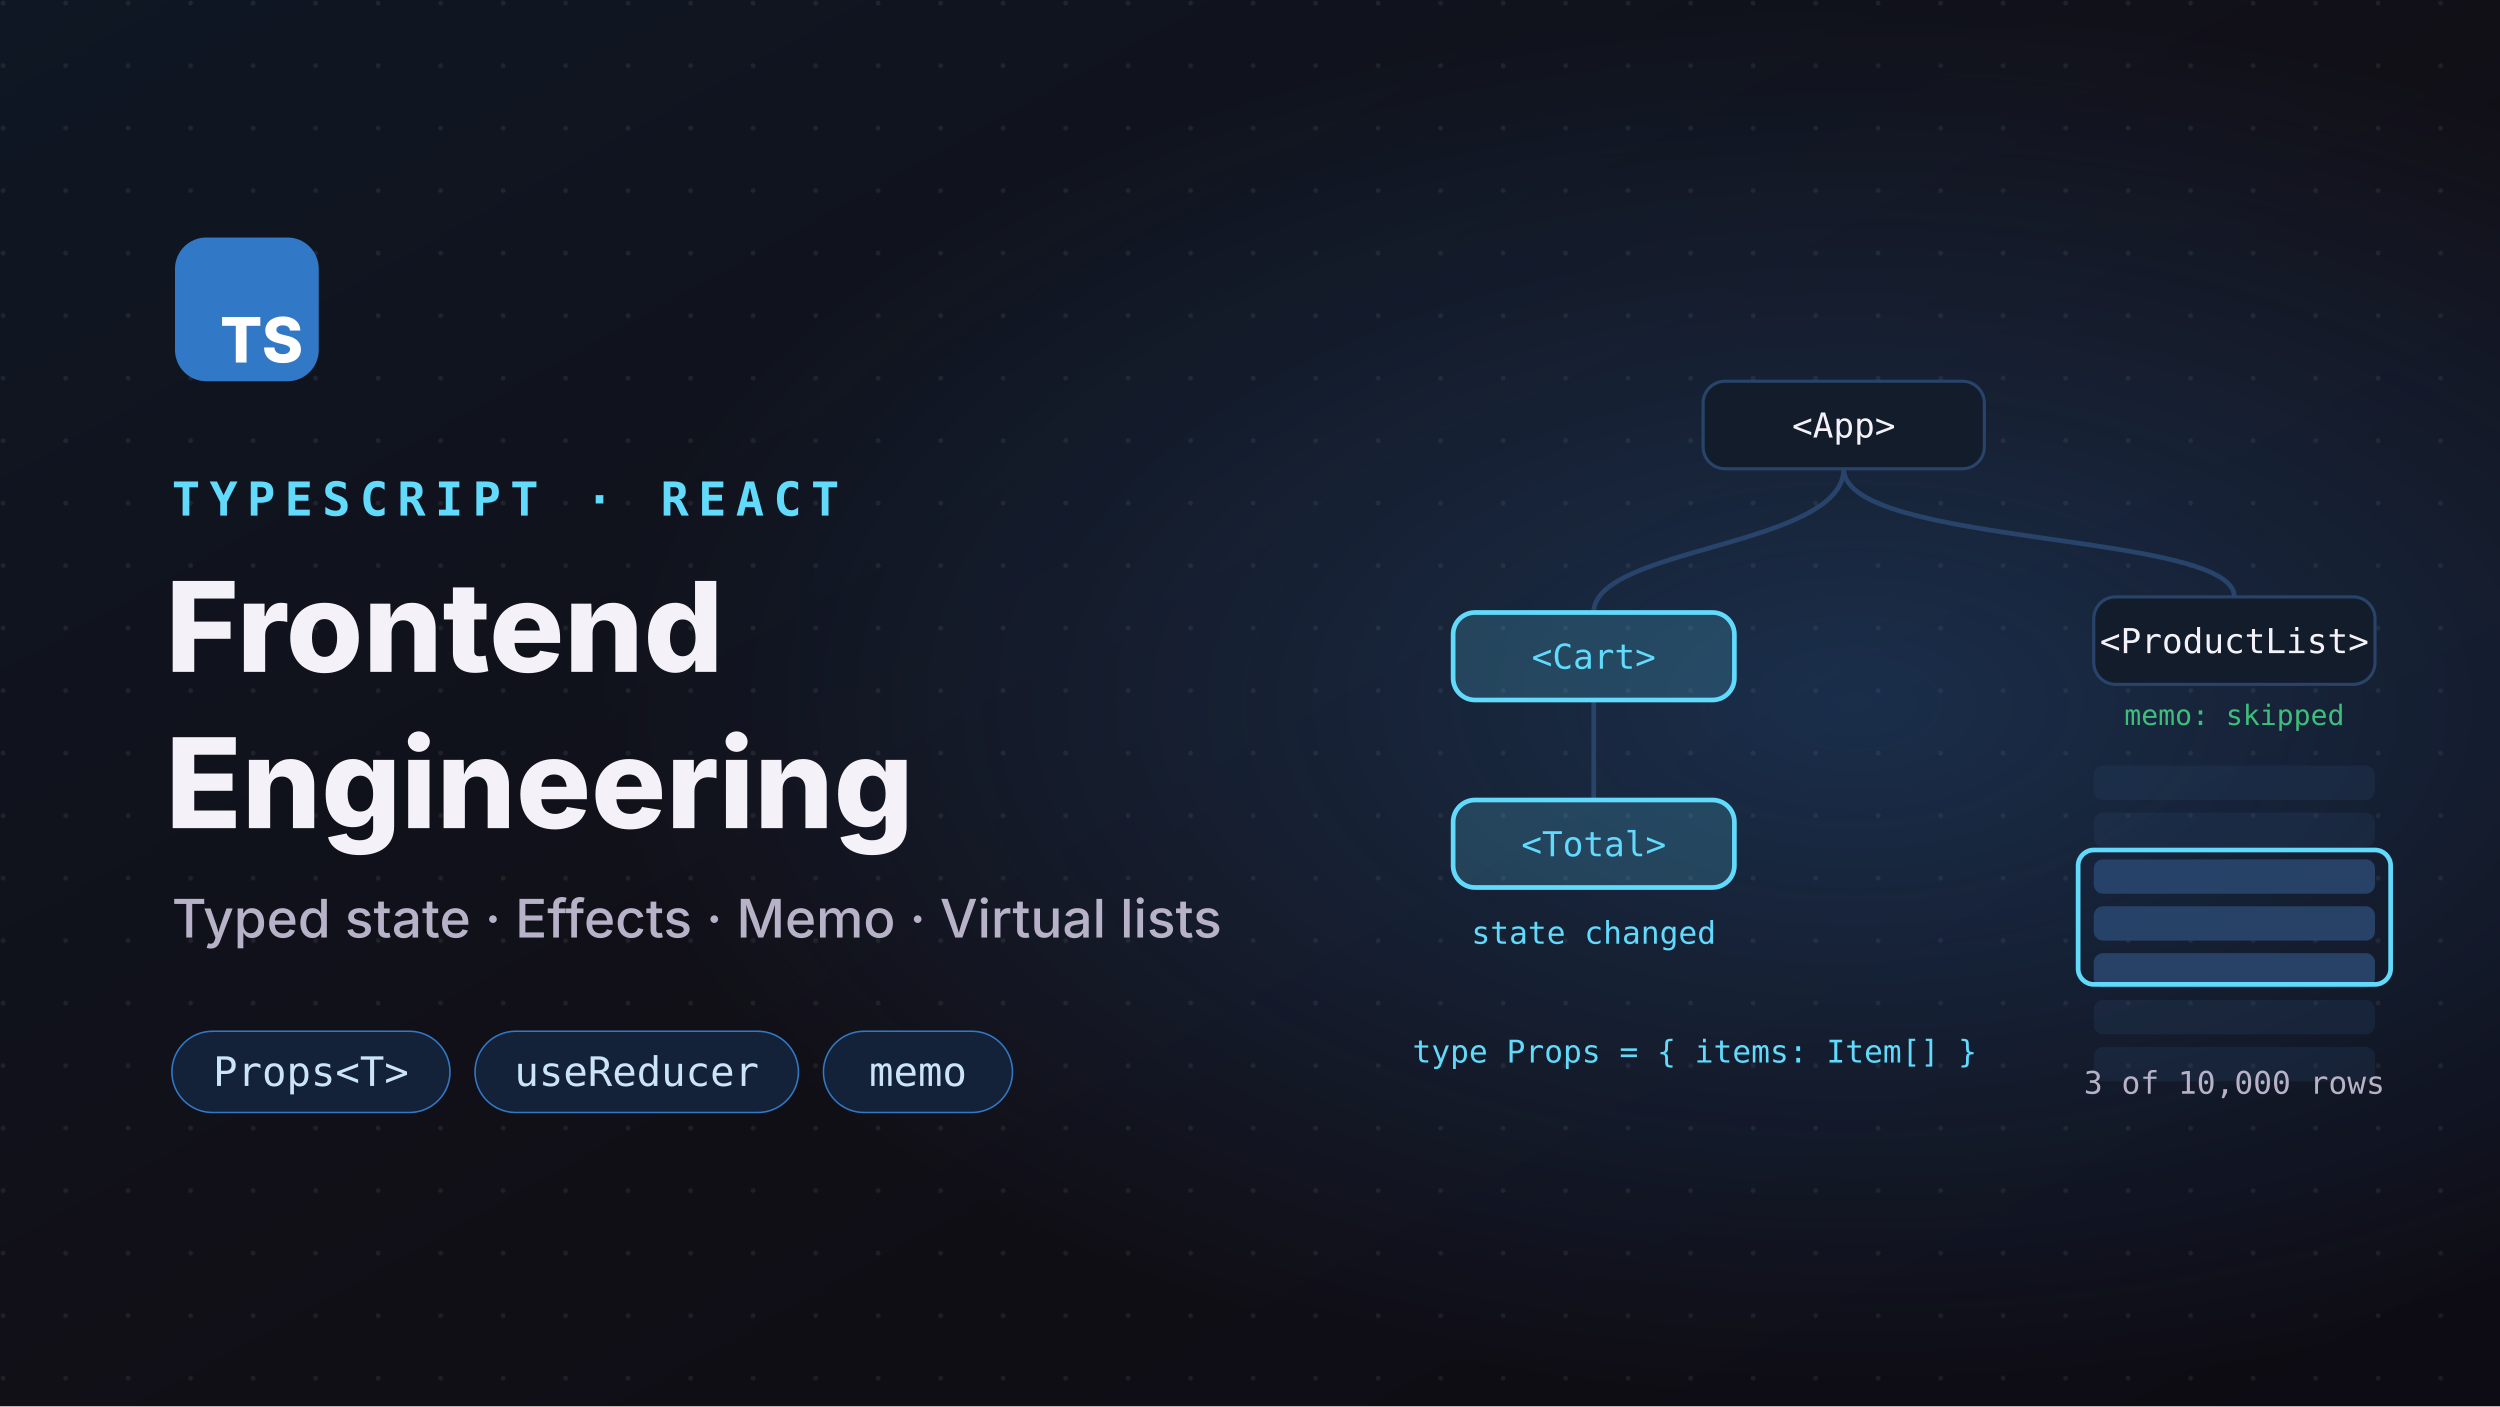
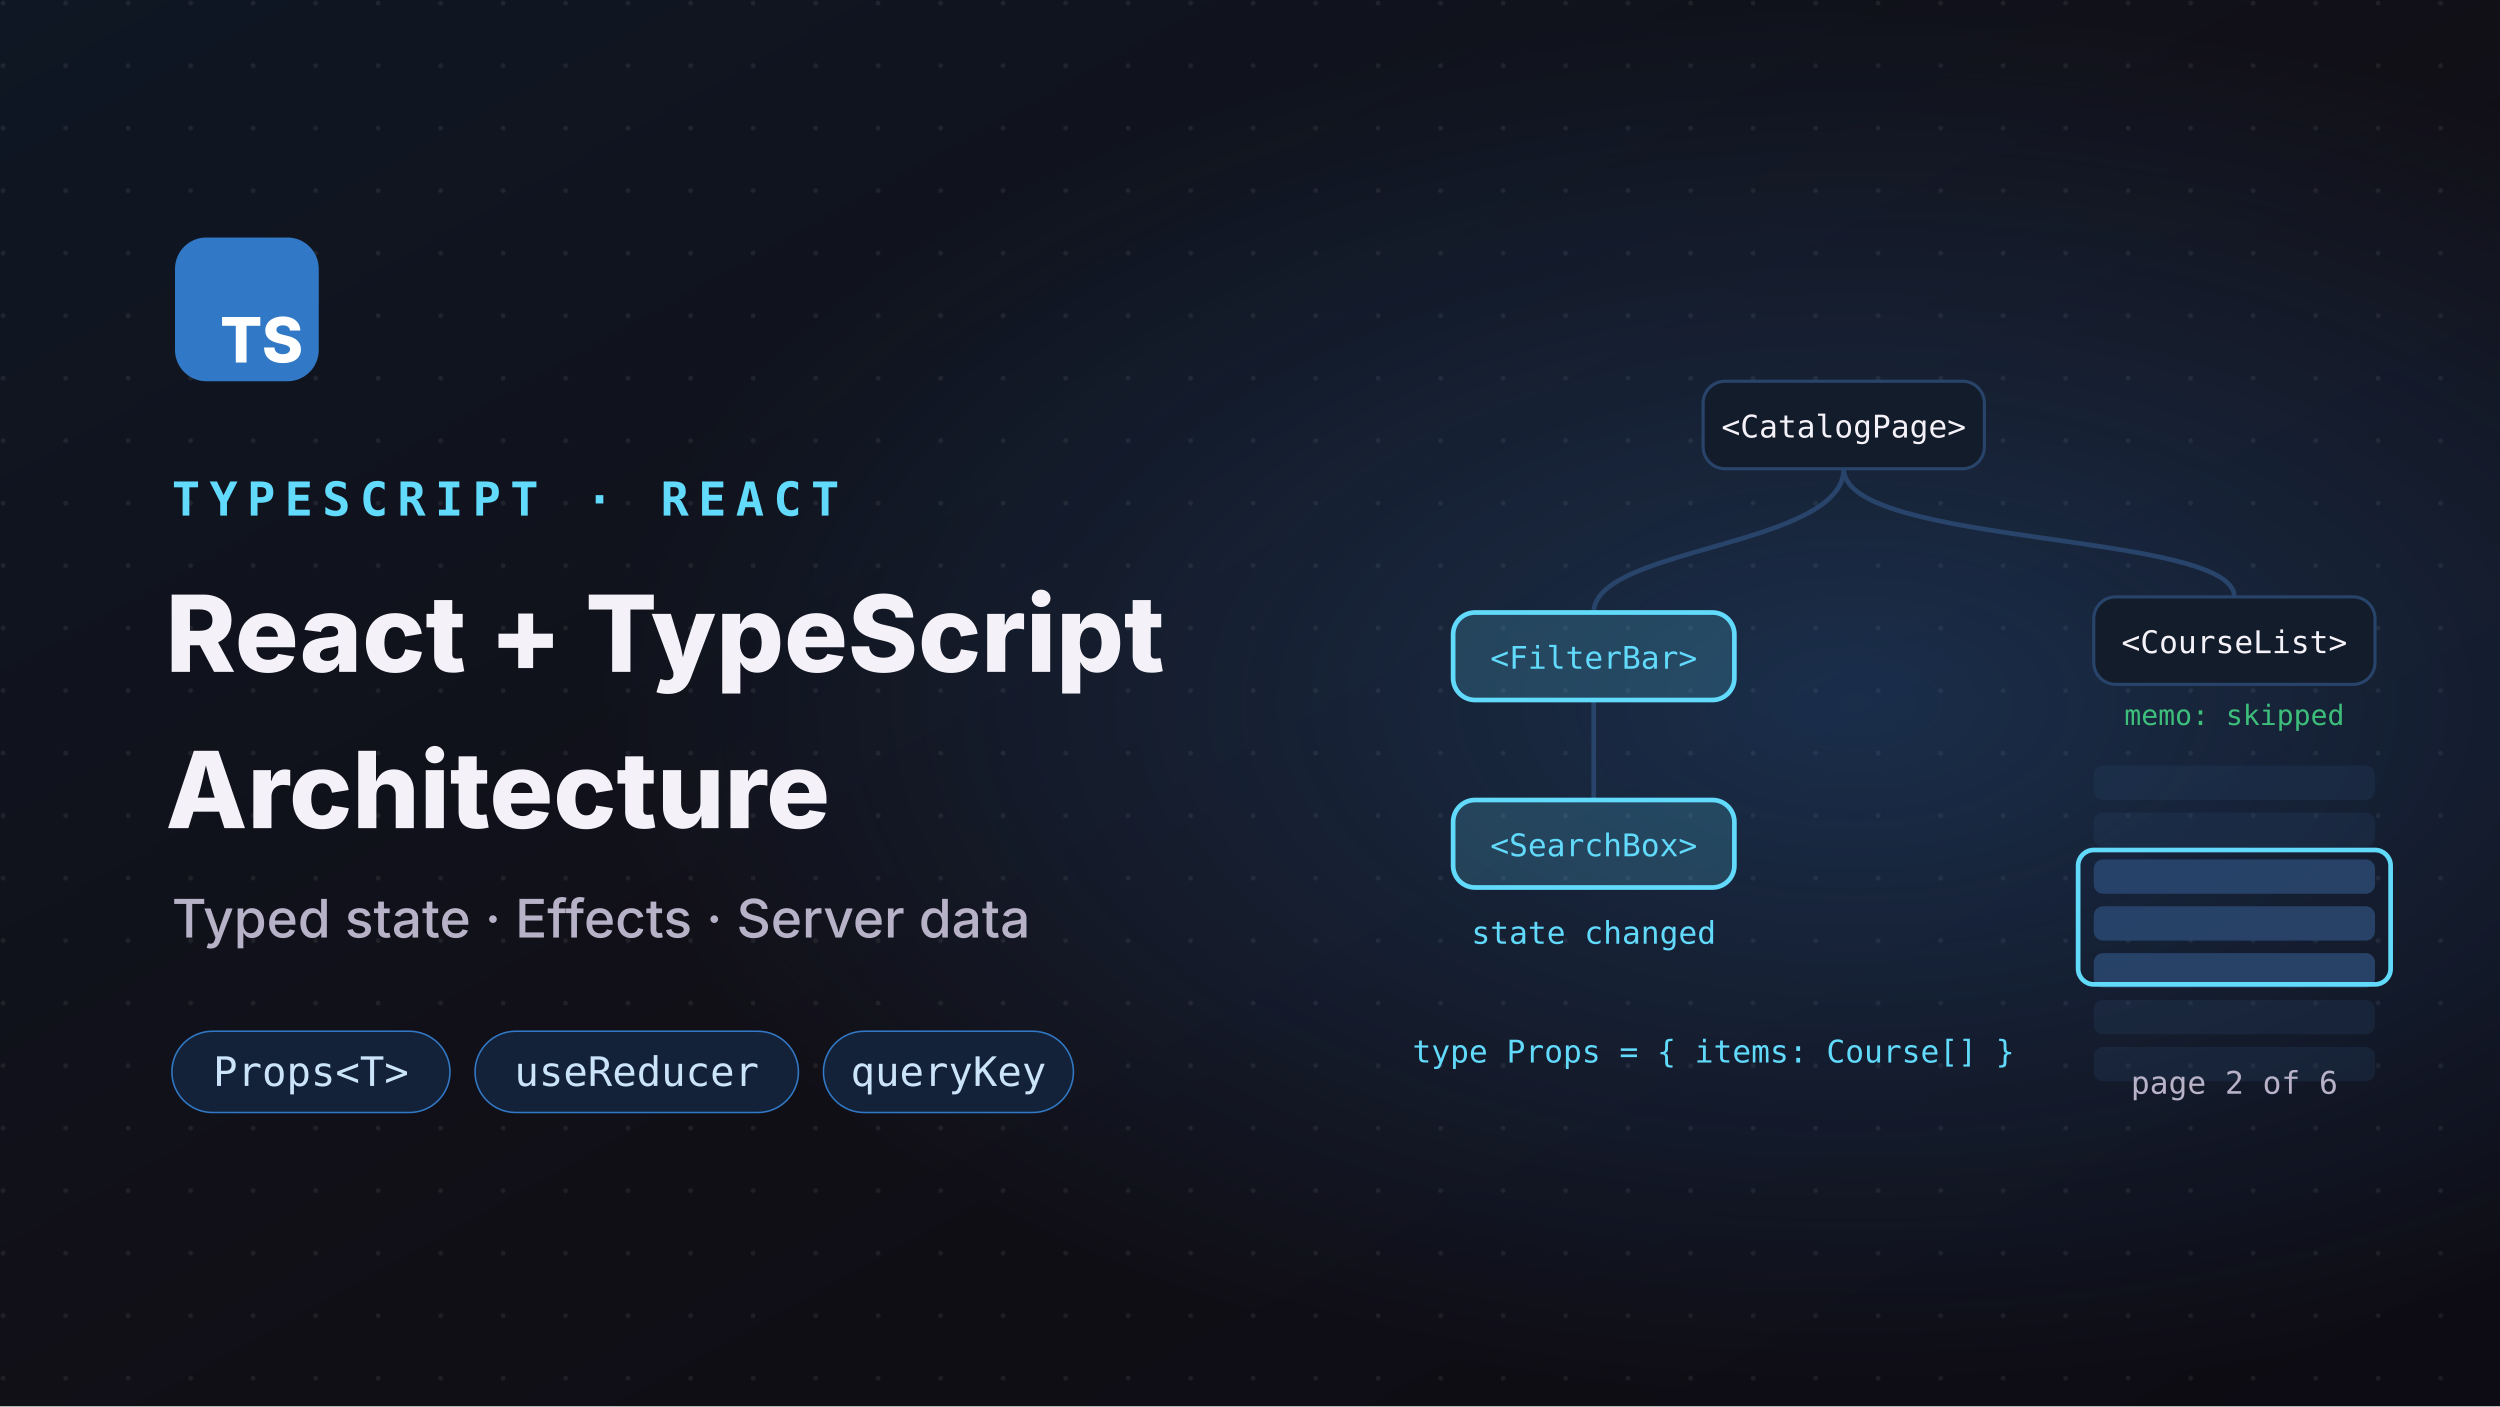
<svg xmlns="http://www.w3.org/2000/svg" width="1600" height="900" viewBox="0 0 1600 900">
  <defs>
    <linearGradient id="bg" x1="0" y1="0" x2="1" y2="1">
      <stop offset="0" stop-color="#0F1724" />
      <stop offset="0.55" stop-color="#110F16" />
      <stop offset="1" stop-color="#0D0B13" />
    </linearGradient>
    <radialGradient id="glow" cx="0.74" cy="0.5" r="0.5">
      <stop offset="0" stop-color="#3178C6" stop-opacity="0.3" />
      <stop offset="1" stop-color="#3178C6" stop-opacity="0" />
    </radialGradient>
    <pattern id="dots" width="40" height="40" patternUnits="userSpaceOnUse">
      <circle cx="2" cy="2" r="1.6" fill="#FFFFFF" fill-opacity="0.07" />
    </pattern>
    <marker id="arrow" viewBox="0 0 10 10" refX="8" refY="5" markerWidth="5" markerHeight="5" orient="auto-start-reverse">
      <path d="M0 0 L10 5 L0 10 z" fill="#61DAFB" />
    </marker>
    <marker id="arrowA" viewBox="0 0 10 10" refX="8" refY="5" markerWidth="5" markerHeight="5" orient="auto-start-reverse">
      <path d="M0 0 L10 5 L0 10 z" fill="#3178C6" />
    </marker>
    <marker id="arrowMuted" viewBox="0 0 10 10" refX="8" refY="5" markerWidth="5" markerHeight="5" orient="auto-start-reverse">
      <path d="M0 0 L10 5 L0 10 z" fill="#6F6A80" />
    </marker>
    <marker id="arrowRed" viewBox="0 0 10 10" refX="8" refY="5" markerWidth="5" markerHeight="5" orient="auto-start-reverse">
      <path d="M0 0 L10 5 L0 10 z" fill="#F2555A" />
    </marker>
    <marker id="arrowAmber" viewBox="0 0 10 10" refX="8" refY="5" markerWidth="5" markerHeight="5" orient="auto-start-reverse">
      <path d="M0 0 L10 5 L0 10 z" fill="#F2C14E" />
    </marker>
  </defs>
  <rect width="1600" height="900" fill="url(#bg)" />
  <rect width="1600" height="900" fill="url(#dots)" />
  <rect width="1600" height="900" fill="url(#glow)" />
  <g id="copy" font-family="Segoe UI, Inter, Arial, sans-serif">
    <rect x="112" y="152" width="92" height="92" rx="20" fill="#3178C6" />
    <text x="194" y="232" text-anchor="end" font-size="40" font-weight="800" fill="#FFFFFF">TS</text>
    <text x="110" y="330" font-family="Consolas, Menlo, monospace" font-size="30" font-weight="600" letter-spacing="6" fill="#61DAFB">TYPESCRIPT · REACT</text>
-     <text x="106" y="430" font-size="80" font-weight="800" fill="#F4F2F8">Frontend</text>
-     <text x="106" y="530" font-size="80" font-weight="800" fill="#F4F2F8">Engineering</text>
-     <text x="110" y="600" font-size="34" font-weight="500" fill="#B8B2C8">Typed state · Effects · Memo · Virtual lists</text>
+     <text x="106" y="430" font-size="68" font-weight="800" fill="#F4F2F8">React + TypeScript</text>
+     <text x="106" y="530" font-size="68" font-weight="800" fill="#F4F2F8">Architecture</text>
+     <text x="110" y="600" font-size="34" font-weight="500" fill="#B8B2C8">Typed state · Effects · Server data</text>
    <g font-family="Consolas, Menlo, monospace" font-size="26" fill="#CBE4FA">
      <rect x="110" y="660" width="178" height="52" rx="26" fill="#132238" stroke="#3178C6" />
      <text x="199" y="695" text-anchor="middle">Props&lt;T&gt;</text>
      <rect x="304" y="660" width="207" height="52" rx="26" fill="#132238" stroke="#3178C6" />
      <text x="407.5" y="695" text-anchor="middle">useReducer</text>
-       <rect x="527" y="660" width="121" height="52" rx="26" fill="#132238" stroke="#3178C6" />
-       <text x="587.5" y="695" text-anchor="middle">memo</text>
+       <rect x="527" y="660" width="160" height="52" rx="26" fill="#132238" stroke="#3178C6" />
+       <text x="607" y="695" text-anchor="middle">queryKey</text>
    </g>
  </g>
  <g id="art">
    <path d="M1180 300 C1180 350, 1020 350, 1020 392 M1180 300 C1180 350, 1430 340, 1430 382 M1020 448 V512" stroke="#28446A" stroke-width="3" fill="none" />
    <rect x="1090" y="244" width="180" height="56" rx="14" fill="#131C2B" fill-opacity="1" stroke="#28446A" stroke-width="2" />
-     <text x="1180" y="280" font-family="Consolas, Menlo, monospace" font-size="22" fill="#F4F2F8" text-anchor="middle">&lt;App&gt;</text>
+     <text x="1180" y="280" font-family="Consolas, Menlo, monospace" font-size="20" fill="#F4F2F8" text-anchor="middle">&lt;CatalogPage&gt;</text>
    <rect x="930" y="392" width="180" height="56" rx="14" fill="#61DAFB" fill-opacity="0.18" stroke="#61DAFB" stroke-width="3" />
-     <text x="1020" y="428" font-family="Consolas, Menlo, monospace" font-size="22" fill="#61DAFB" text-anchor="middle">&lt;Cart&gt;</text>
+     <text x="1020" y="428" font-family="Consolas, Menlo, monospace" font-size="20" fill="#61DAFB" text-anchor="middle">&lt;FilterBar&gt;</text>
    <rect x="930" y="512" width="180" height="56" rx="14" fill="#61DAFB" fill-opacity="0.18" stroke="#61DAFB" stroke-width="3" />
-     <text x="1020" y="548" font-family="Consolas, Menlo, monospace" font-size="22" fill="#61DAFB" text-anchor="middle">&lt;Total&gt;</text>
+     <text x="1020" y="548" font-family="Consolas, Menlo, monospace" font-size="20" fill="#61DAFB" text-anchor="middle">&lt;SearchBox&gt;</text>
    <rect x="1340" y="382" width="180" height="56" rx="14" fill="#131C2B" fill-opacity="1" stroke="#28446A" stroke-width="2" />
-     <text x="1430" y="418" font-family="Consolas, Menlo, monospace" font-size="22" fill="#F4F2F8" text-anchor="middle">&lt;ProductList&gt;</text>
+     <text x="1430" y="418" font-family="Consolas, Menlo, monospace" font-size="20" fill="#F4F2F8" text-anchor="middle">&lt;CourseList&gt;</text>
    <text x="1020" y="604" font-family="Consolas, Menlo, monospace" font-size="20" fill="#61DAFB" text-anchor="middle">state changed</text>
    <text x="1430" y="464" font-family="Consolas, Menlo, monospace" font-size="18" fill="#3DBE7B" text-anchor="middle">memo: skipped</text>
    <rect x="1340" y="490" width="180" height="22" rx="6" fill="#28446A" fill-opacity="0.25" />
    <rect x="1340" y="520" width="180" height="22" rx="6" fill="#28446A" fill-opacity="0.25" />
    <rect x="1340" y="550" width="180" height="22" rx="6" fill="#28446A" fill-opacity="0.95" />
    <rect x="1340" y="580" width="180" height="22" rx="6" fill="#28446A" fill-opacity="0.95" />
    <rect x="1340" y="610" width="180" height="22" rx="6" fill="#28446A" fill-opacity="0.95" />
    <rect x="1340" y="640" width="180" height="22" rx="6" fill="#28446A" fill-opacity="0.25" />
    <rect x="1340" y="670" width="180" height="22" rx="6" fill="#28446A" fill-opacity="0.25" />
    <rect x="1330" y="544" width="200" height="86" rx="10" fill="none" stroke="#61DAFB" stroke-width="3" />
-     <text x="1430" y="700" font-family="Consolas, Menlo, monospace" font-size="20" fill="#B8B2C8" text-anchor="middle">3 of 10,000 rows</text>
-     <text x="904" y="680" font-family="Consolas, Menlo, monospace" font-size="20" fill="#61DAFB">type Props = { items: Item[] }</text>
+     <text x="1430" y="700" font-family="Consolas, Menlo, monospace" font-size="20" fill="#B8B2C8" text-anchor="middle">page 2 of 6</text>
+     <text x="904" y="680" font-family="Consolas, Menlo, monospace" font-size="20" fill="#61DAFB">type Props = { items: Course[] }</text>
  </g>
</svg>
